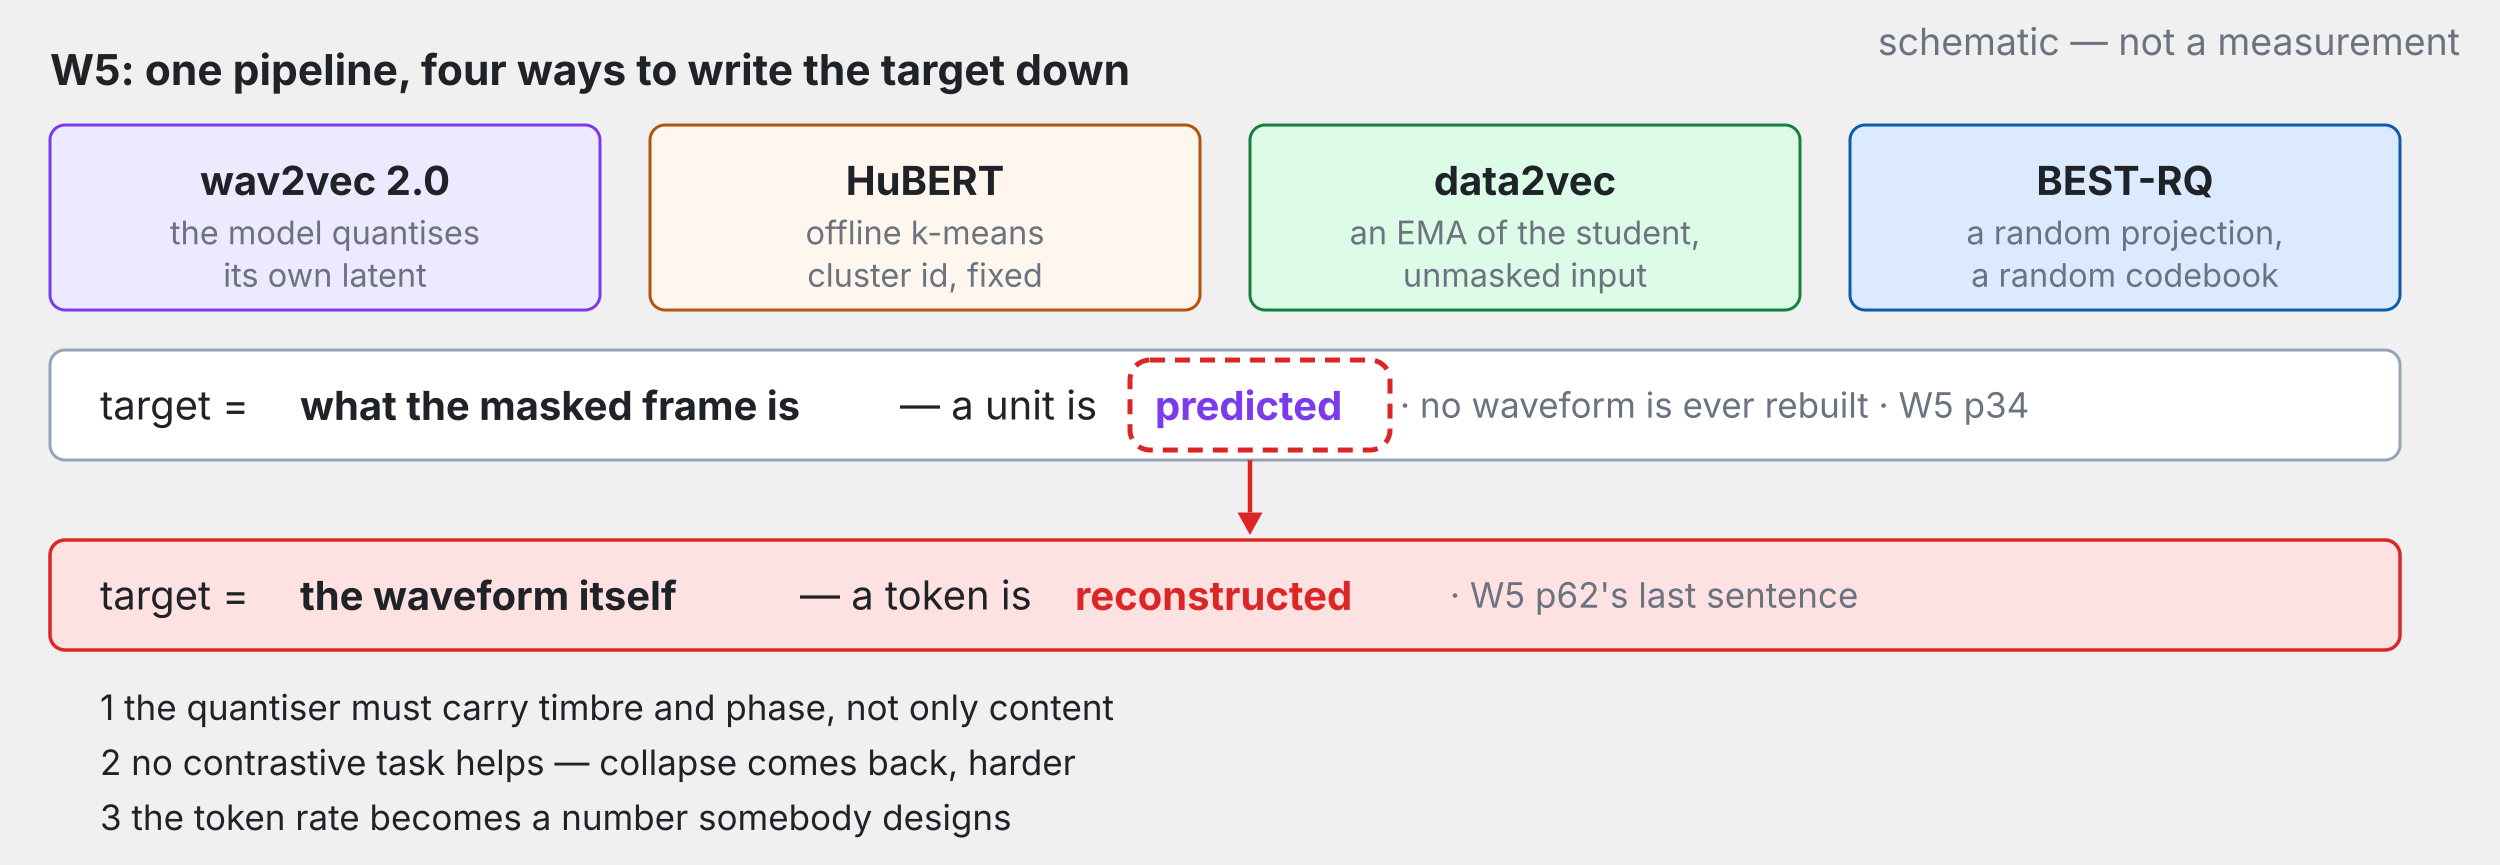
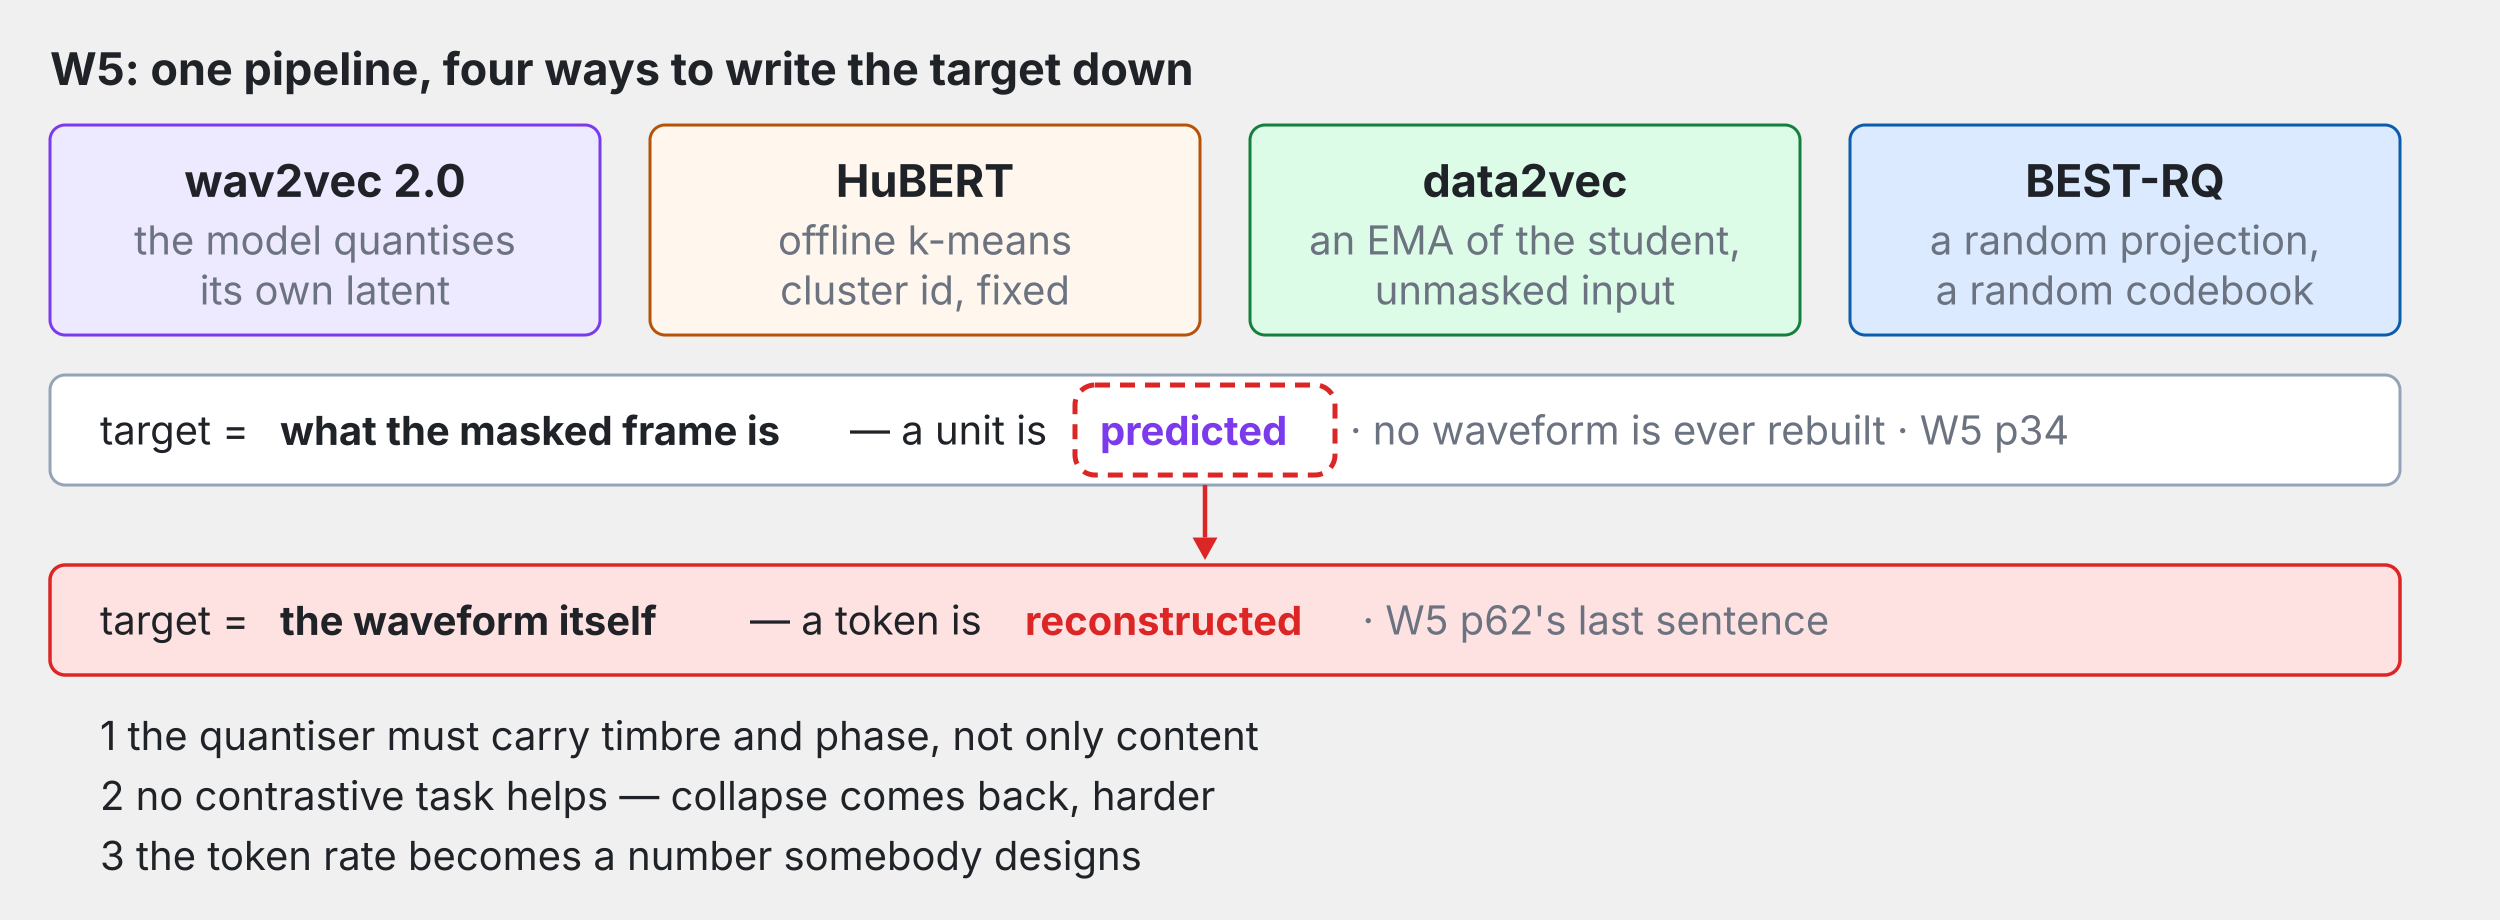
- <svg xmlns="http://www.w3.org/2000/svg" viewBox="0 0 1000 346" width="100%" role="img" font-family="system-ui,-apple-system,Segoe UI,sans-serif">
-   <text x="984.0" y="22.0" font-size="15" font-weight="400" fill="#6b7280" text-anchor="end" dominant-baseline="auto">schematic — not a measurement</text>
+ <svg xmlns="http://www.w3.org/2000/svg" viewBox="0 0 1000 368" width="100%" role="img" font-family="system-ui,-apple-system,Segoe UI,sans-serif">
  <g class="fragment" data-fragment-index="0">
-     <text x="20.0" y="34.0" font-size="17" font-weight="700" fill="#1f2328" text-anchor="start" dominant-baseline="auto">W5: one pipeline, four ways to write the target down</text>
-     <rect x="20.0" y="50.0" width="220.0" height="74.0" rx="6" fill="#ede9fe" stroke="#7c3aed" stroke-width="1.2" />
-     <text x="130.0" y="72.0" font-size="16" font-weight="700" fill="#1f2328" text-anchor="middle" dominant-baseline="middle">wav2vec 2.0</text>
-     <text x="130.0" y="93.0" font-size="13" font-weight="400" fill="#6b7280" text-anchor="middle" dominant-baseline="middle">the model quantises</text>
-     <text x="130.0" y="110.0" font-size="13" font-weight="400" fill="#6b7280" text-anchor="middle" dominant-baseline="middle">its own latent</text>
-     <rect x="260.0" y="50.0" width="220.0" height="74.0" rx="6" fill="#fff7ed" stroke="#b45309" stroke-width="1.2" />
-     <text x="370.0" y="72.0" font-size="16" font-weight="700" fill="#1f2328" text-anchor="middle" dominant-baseline="middle">HuBERT</text>
-     <text x="370.0" y="93.0" font-size="13" font-weight="400" fill="#6b7280" text-anchor="middle" dominant-baseline="middle">offline k-means</text>
-     <text x="370.0" y="110.0" font-size="13" font-weight="400" fill="#6b7280" text-anchor="middle" dominant-baseline="middle">cluster id, fixed</text>
-     <rect x="500.0" y="50.0" width="220.0" height="74.0" rx="6" fill="#dcfce7" stroke="#15803d" stroke-width="1.2" />
-     <text x="610.0" y="72.0" font-size="16" font-weight="700" fill="#1f2328" text-anchor="middle" dominant-baseline="middle">data2vec</text>
-     <text x="610.0" y="93.0" font-size="13" font-weight="400" fill="#6b7280" text-anchor="middle" dominant-baseline="middle">an EMA of the student,</text>
-     <text x="610.0" y="110.0" font-size="13" font-weight="400" fill="#6b7280" text-anchor="middle" dominant-baseline="middle">unmasked input</text>
-     <rect x="740.0" y="50.0" width="220.0" height="74.0" rx="6" fill="#dbeafe" stroke="#0b5cad" stroke-width="1.2" />
-     <text x="850.0" y="72.0" font-size="16" font-weight="700" fill="#1f2328" text-anchor="middle" dominant-baseline="middle">BEST-RQ</text>
-     <text x="850.0" y="93.0" font-size="13" font-weight="400" fill="#6b7280" text-anchor="middle" dominant-baseline="middle">a random projection,</text>
-     <text x="850.0" y="110.0" font-size="13" font-weight="400" fill="#6b7280" text-anchor="middle" dominant-baseline="middle">a random codebook</text>
-     <rect x="20.0" y="140.0" width="940.0" height="44.0" rx="6" fill="#ffffff" stroke="#94a3b8" stroke-width="1.2" />
-     <text x="40.0" y="162.0" font-size="16" font-weight="400" fill="#1f2328" text-anchor="start" dominant-baseline="middle">target = </text>
-     <text x="120.0" y="162.0" font-size="16" font-weight="700" fill="#1f2328" text-anchor="start" dominant-baseline="middle">what the masked frame is</text>
-     <text x="360.0" y="162.0" font-size="16" font-weight="400" fill="#1f2328" text-anchor="start" dominant-baseline="middle">— a unit is</text>
-     <text x="462.0" y="162.0" font-size="16" font-weight="700" fill="#7c3aed" text-anchor="start" dominant-baseline="middle">predicted</text>
-     <text x="560.0" y="162.0" font-size="14" font-weight="400" fill="#6b7280" text-anchor="start" dominant-baseline="middle">· no waveform is ever rebuilt · W5 p34</text>
+     <text x="20.0" y="34.0" font-size="18" font-weight="700" fill="#1f2328" text-anchor="start" dominant-baseline="auto">W5: one pipeline, four ways to write the target down</text>
+     <rect x="20.0" y="50.0" width="220.0" height="84.0" rx="6" fill="#ede9fe" stroke="#7c3aed" stroke-width="1.2" />
+     <text x="130.0" y="72.0" font-size="18" font-weight="700" fill="#1f2328" text-anchor="middle" dominant-baseline="middle">wav2vec 2.0</text>
+     <text x="130.0" y="96.0" font-size="16" font-weight="400" fill="#6b7280" text-anchor="middle" dominant-baseline="middle">the model quantises</text>
+     <text x="130.0" y="116.0" font-size="16" font-weight="400" fill="#6b7280" text-anchor="middle" dominant-baseline="middle">its own latent</text>
+     <rect x="260.0" y="50.0" width="220.0" height="84.0" rx="6" fill="#fff7ed" stroke="#b45309" stroke-width="1.2" />
+     <text x="370.0" y="72.0" font-size="18" font-weight="700" fill="#1f2328" text-anchor="middle" dominant-baseline="middle">HuBERT</text>
+     <text x="370.0" y="96.0" font-size="16" font-weight="400" fill="#6b7280" text-anchor="middle" dominant-baseline="middle">offline k-means</text>
+     <text x="370.0" y="116.0" font-size="16" font-weight="400" fill="#6b7280" text-anchor="middle" dominant-baseline="middle">cluster id, fixed</text>
+     <rect x="500.0" y="50.0" width="220.0" height="84.0" rx="6" fill="#dcfce7" stroke="#15803d" stroke-width="1.2" />
+     <text x="610.0" y="72.0" font-size="18" font-weight="700" fill="#1f2328" text-anchor="middle" dominant-baseline="middle">data2vec</text>
+     <text x="610.0" y="96.0" font-size="16" font-weight="400" fill="#6b7280" text-anchor="middle" dominant-baseline="middle">an EMA of the student,</text>
+     <text x="610.0" y="116.0" font-size="16" font-weight="400" fill="#6b7280" text-anchor="middle" dominant-baseline="middle">unmasked input</text>
+     <rect x="740.0" y="50.0" width="220.0" height="84.0" rx="6" fill="#dbeafe" stroke="#0b5cad" stroke-width="1.2" />
+     <text x="850.0" y="72.0" font-size="18" font-weight="700" fill="#1f2328" text-anchor="middle" dominant-baseline="middle">BEST-RQ</text>
+     <text x="850.0" y="96.0" font-size="16" font-weight="400" fill="#6b7280" text-anchor="middle" dominant-baseline="middle">a random projection,</text>
+     <text x="850.0" y="116.0" font-size="16" font-weight="400" fill="#6b7280" text-anchor="middle" dominant-baseline="middle">a random codebook</text>
+     <rect x="20.0" y="150.0" width="940.0" height="44.0" rx="6" fill="#ffffff" stroke="#94a3b8" stroke-width="1.2" />
+     <text x="40.0" y="172.0" font-size="16" font-weight="400" fill="#1f2328" text-anchor="start" dominant-baseline="middle">target =</text>
+     <text x="112.0" y="172.0" font-size="16" font-weight="700" fill="#1f2328" text-anchor="start" dominant-baseline="middle">what the masked frame is</text>
+     <text x="340.0" y="172.0" font-size="16" font-weight="400" fill="#1f2328" text-anchor="start" dominant-baseline="middle">— a unit is</text>
+     <text x="440.0" y="172.0" font-size="16" font-weight="700" fill="#7c3aed" text-anchor="start" dominant-baseline="middle">predicted</text>
+     <text x="540.0" y="172.0" font-size="16" font-weight="400" fill="#6b7280" text-anchor="start" dominant-baseline="middle">· no waveform is ever rebuilt · W5 p34</text>
  </g>
  <g class="fragment" data-fragment-index="1">
-     <rect x="452.0" y="144.0" width="104.0" height="36.0" rx="8" fill="none" stroke="#dc2626" stroke-width="2.0" stroke-dasharray="6 4" />
-     <line x1="500.0" y1="184.0" x2="500.0" y2="205.0" stroke="#dc2626" stroke-width="1.8" />
-     <polygon points="500.0,214.0 495.0,205.0 505.0,205.0" fill="#dc2626" />
-     <rect x="20.0" y="216.0" width="940.0" height="44.0" rx="6" fill="#fee2e2" stroke="#dc2626" stroke-width="1.4" />
-     <text x="40.0" y="238.0" font-size="16" font-weight="400" fill="#1f2328" text-anchor="start" dominant-baseline="middle">target = </text>
-     <text x="120.0" y="238.0" font-size="16" font-weight="700" fill="#1f2328" text-anchor="start" dominant-baseline="middle">the waveform itself</text>
-     <text x="320.0" y="238.0" font-size="16" font-weight="400" fill="#1f2328" text-anchor="start" dominant-baseline="middle">— a token is</text>
-     <text x="430.0" y="238.0" font-size="16" font-weight="700" fill="#dc2626" text-anchor="start" dominant-baseline="middle">reconstructed</text>
-     <text x="580.0" y="238.0" font-size="14" font-weight="400" fill="#6b7280" text-anchor="start" dominant-baseline="middle">· W5 p62's last sentence</text>
-     <text x="40.0" y="288.0" font-size="14" font-weight="400" fill="#1f2328" text-anchor="start" dominant-baseline="auto">1  the quantiser must carry timbre and phase, not only content</text>
-     <text x="40.0" y="310.0" font-size="14" font-weight="400" fill="#1f2328" text-anchor="start" dominant-baseline="auto">2  no contrastive task helps — collapse comes back, harder</text>
-     <text x="40.0" y="332.0" font-size="14" font-weight="400" fill="#1f2328" text-anchor="start" dominant-baseline="auto">3  the token rate becomes a number somebody designs</text>
+     <rect x="430.0" y="154.0" width="104.0" height="36.0" rx="8" fill="none" stroke="#dc2626" stroke-width="2.0" stroke-dasharray="6 4" />
+     <line x1="482.0" y1="194.0" x2="482.0" y2="215.0" stroke="#dc2626" stroke-width="1.8" />
+     <polygon points="482.0,224.0 477.0,215.0 487.0,215.0" fill="#dc2626" />
+     <rect x="20.0" y="226.0" width="940.0" height="44.0" rx="6" fill="#fee2e2" stroke="#dc2626" stroke-width="1.4" />
+     <text x="40.0" y="248.0" font-size="16" font-weight="400" fill="#1f2328" text-anchor="start" dominant-baseline="middle">target =</text>
+     <text x="112.0" y="248.0" font-size="16" font-weight="700" fill="#1f2328" text-anchor="start" dominant-baseline="middle">the waveform itself</text>
+     <text x="300.0" y="248.0" font-size="16" font-weight="400" fill="#1f2328" text-anchor="start" dominant-baseline="middle">— a token is</text>
+     <text x="410.0" y="248.0" font-size="16" font-weight="700" fill="#dc2626" text-anchor="start" dominant-baseline="middle">reconstructed</text>
+     <text x="545.0" y="248.0" font-size="16" font-weight="400" fill="#6b7280" text-anchor="start" dominant-baseline="middle">· W5 p62's last sentence</text>
+     <text x="40.0" y="300.0" font-size="16" font-weight="400" fill="#1f2328" text-anchor="start" dominant-baseline="auto">1  the quantiser must carry timbre and phase, not only content</text>
+     <text x="40.0" y="324.0" font-size="16" font-weight="400" fill="#1f2328" text-anchor="start" dominant-baseline="auto">2  no contrastive task helps — collapse comes back, harder</text>
+     <text x="40.0" y="348.0" font-size="16" font-weight="400" fill="#1f2328" text-anchor="start" dominant-baseline="auto">3  the token rate becomes a number somebody designs</text>
  </g>
</svg>
